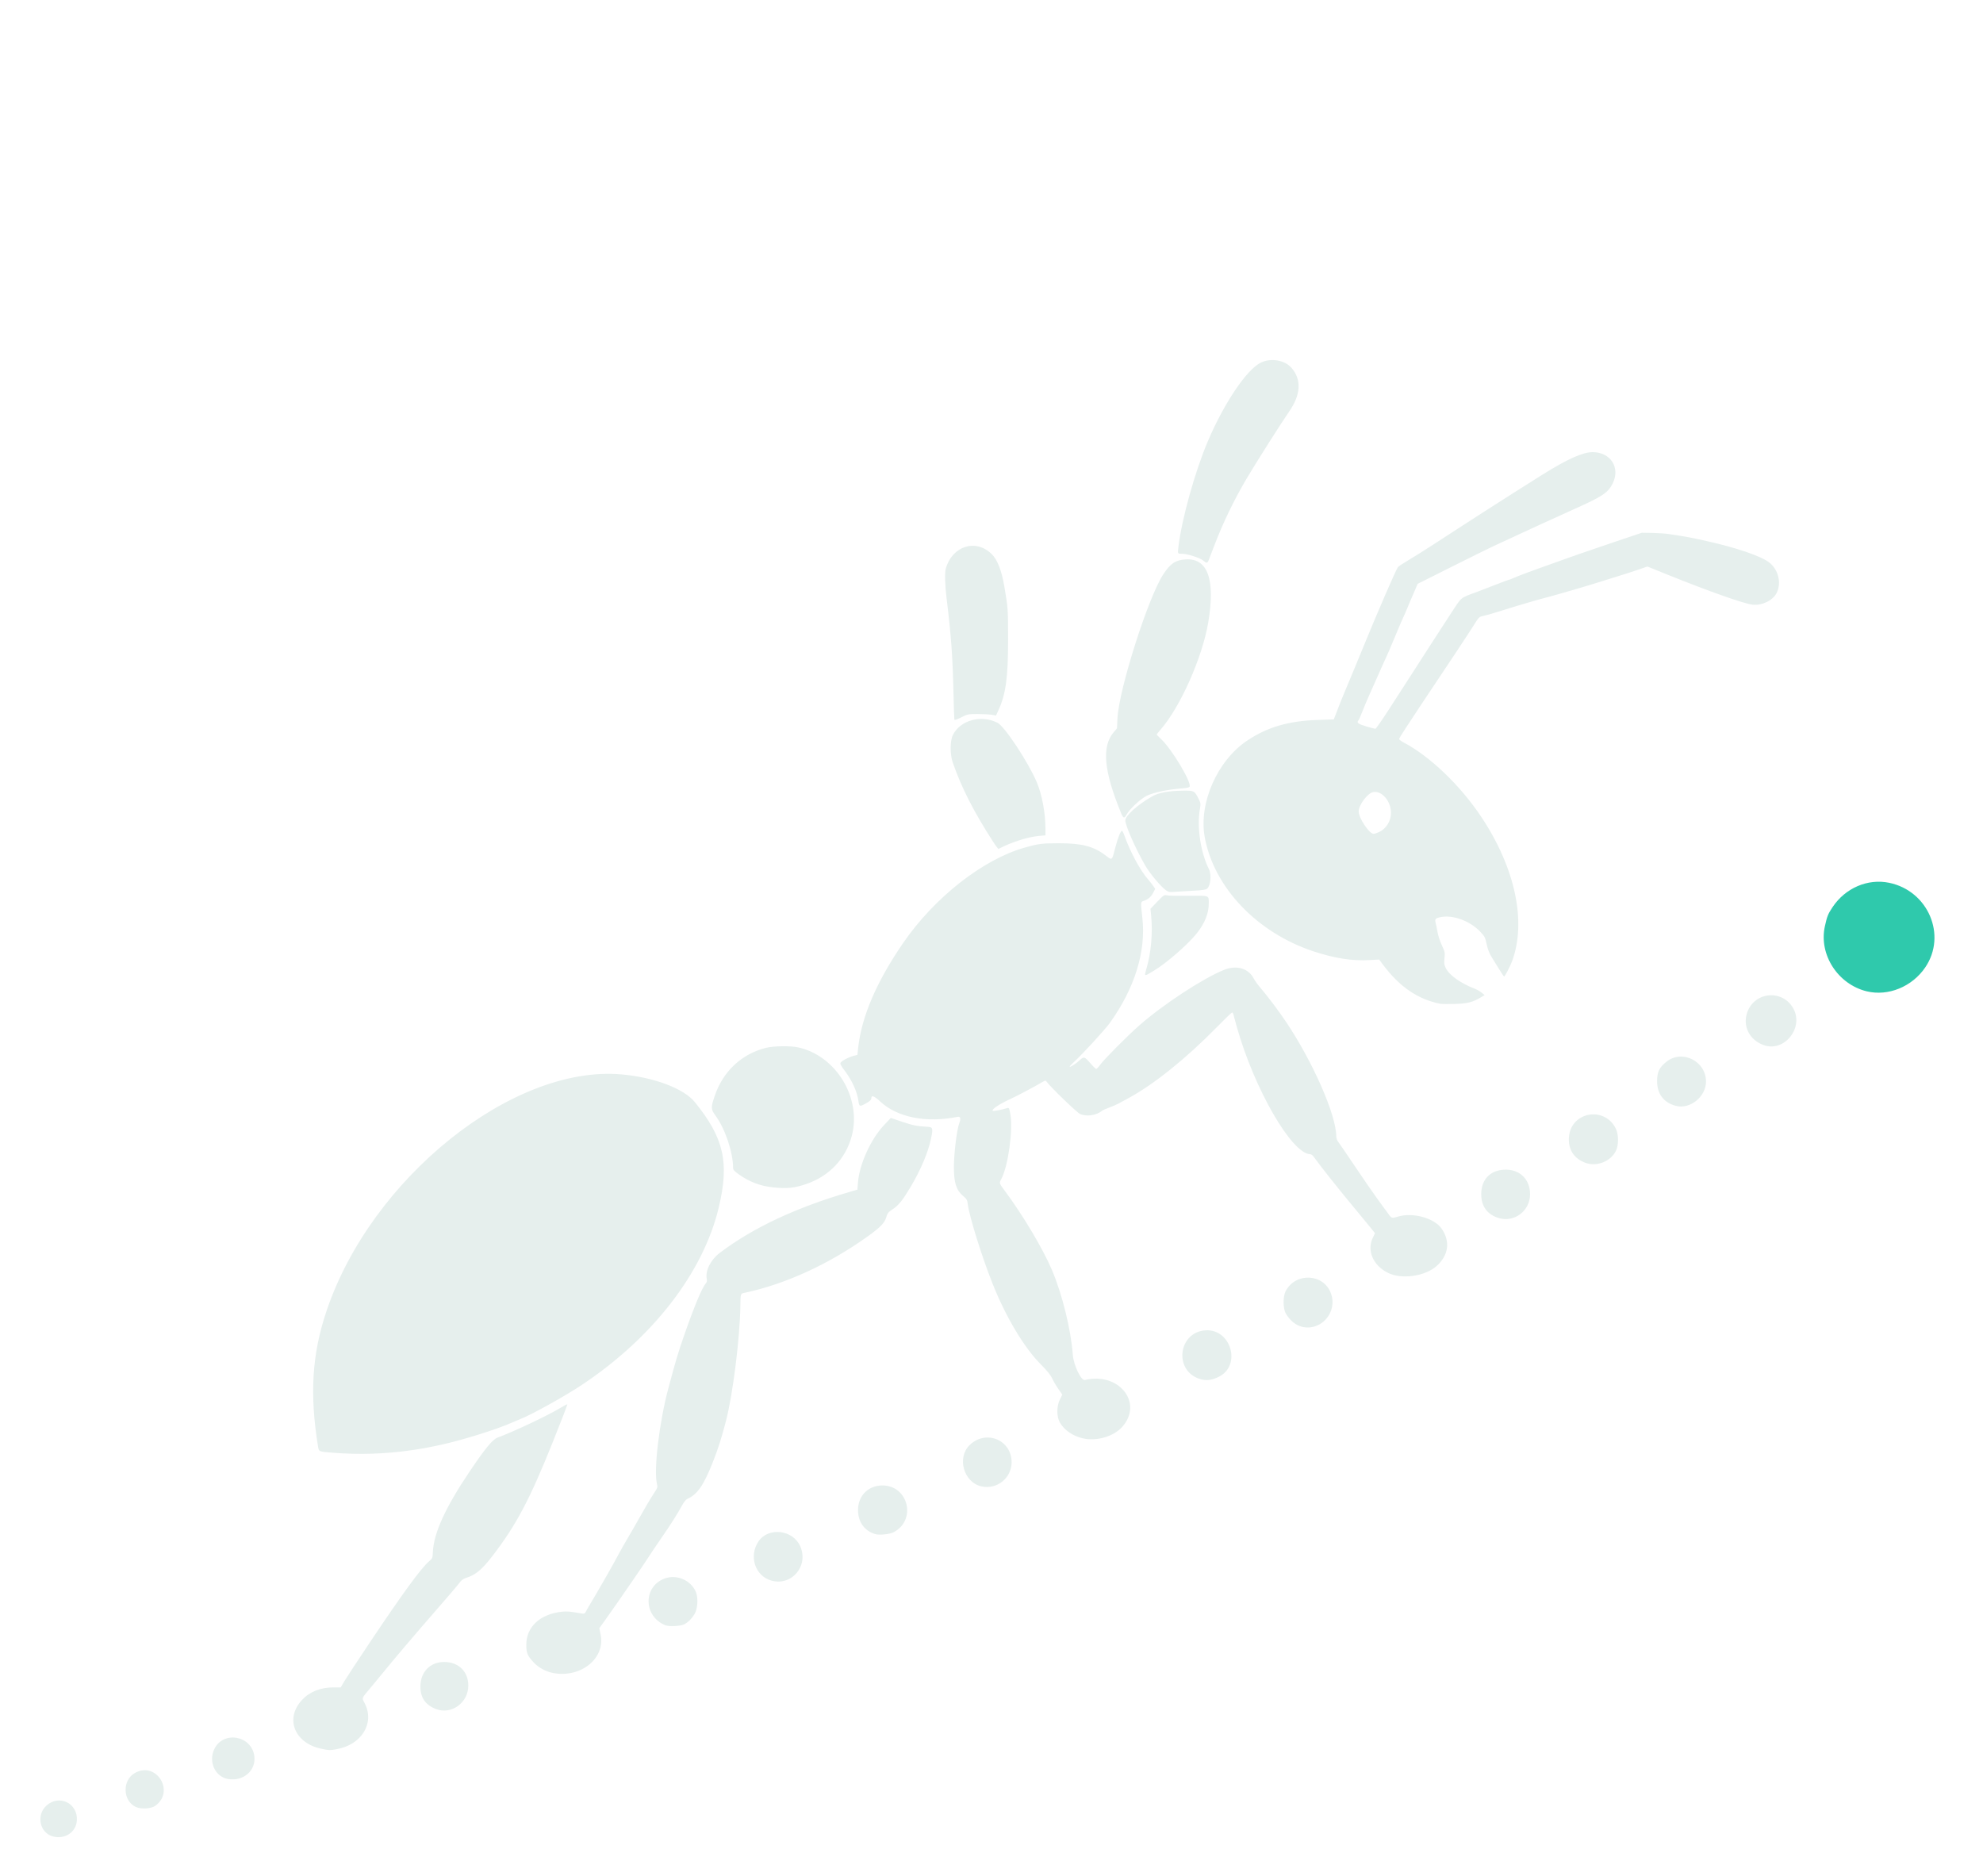
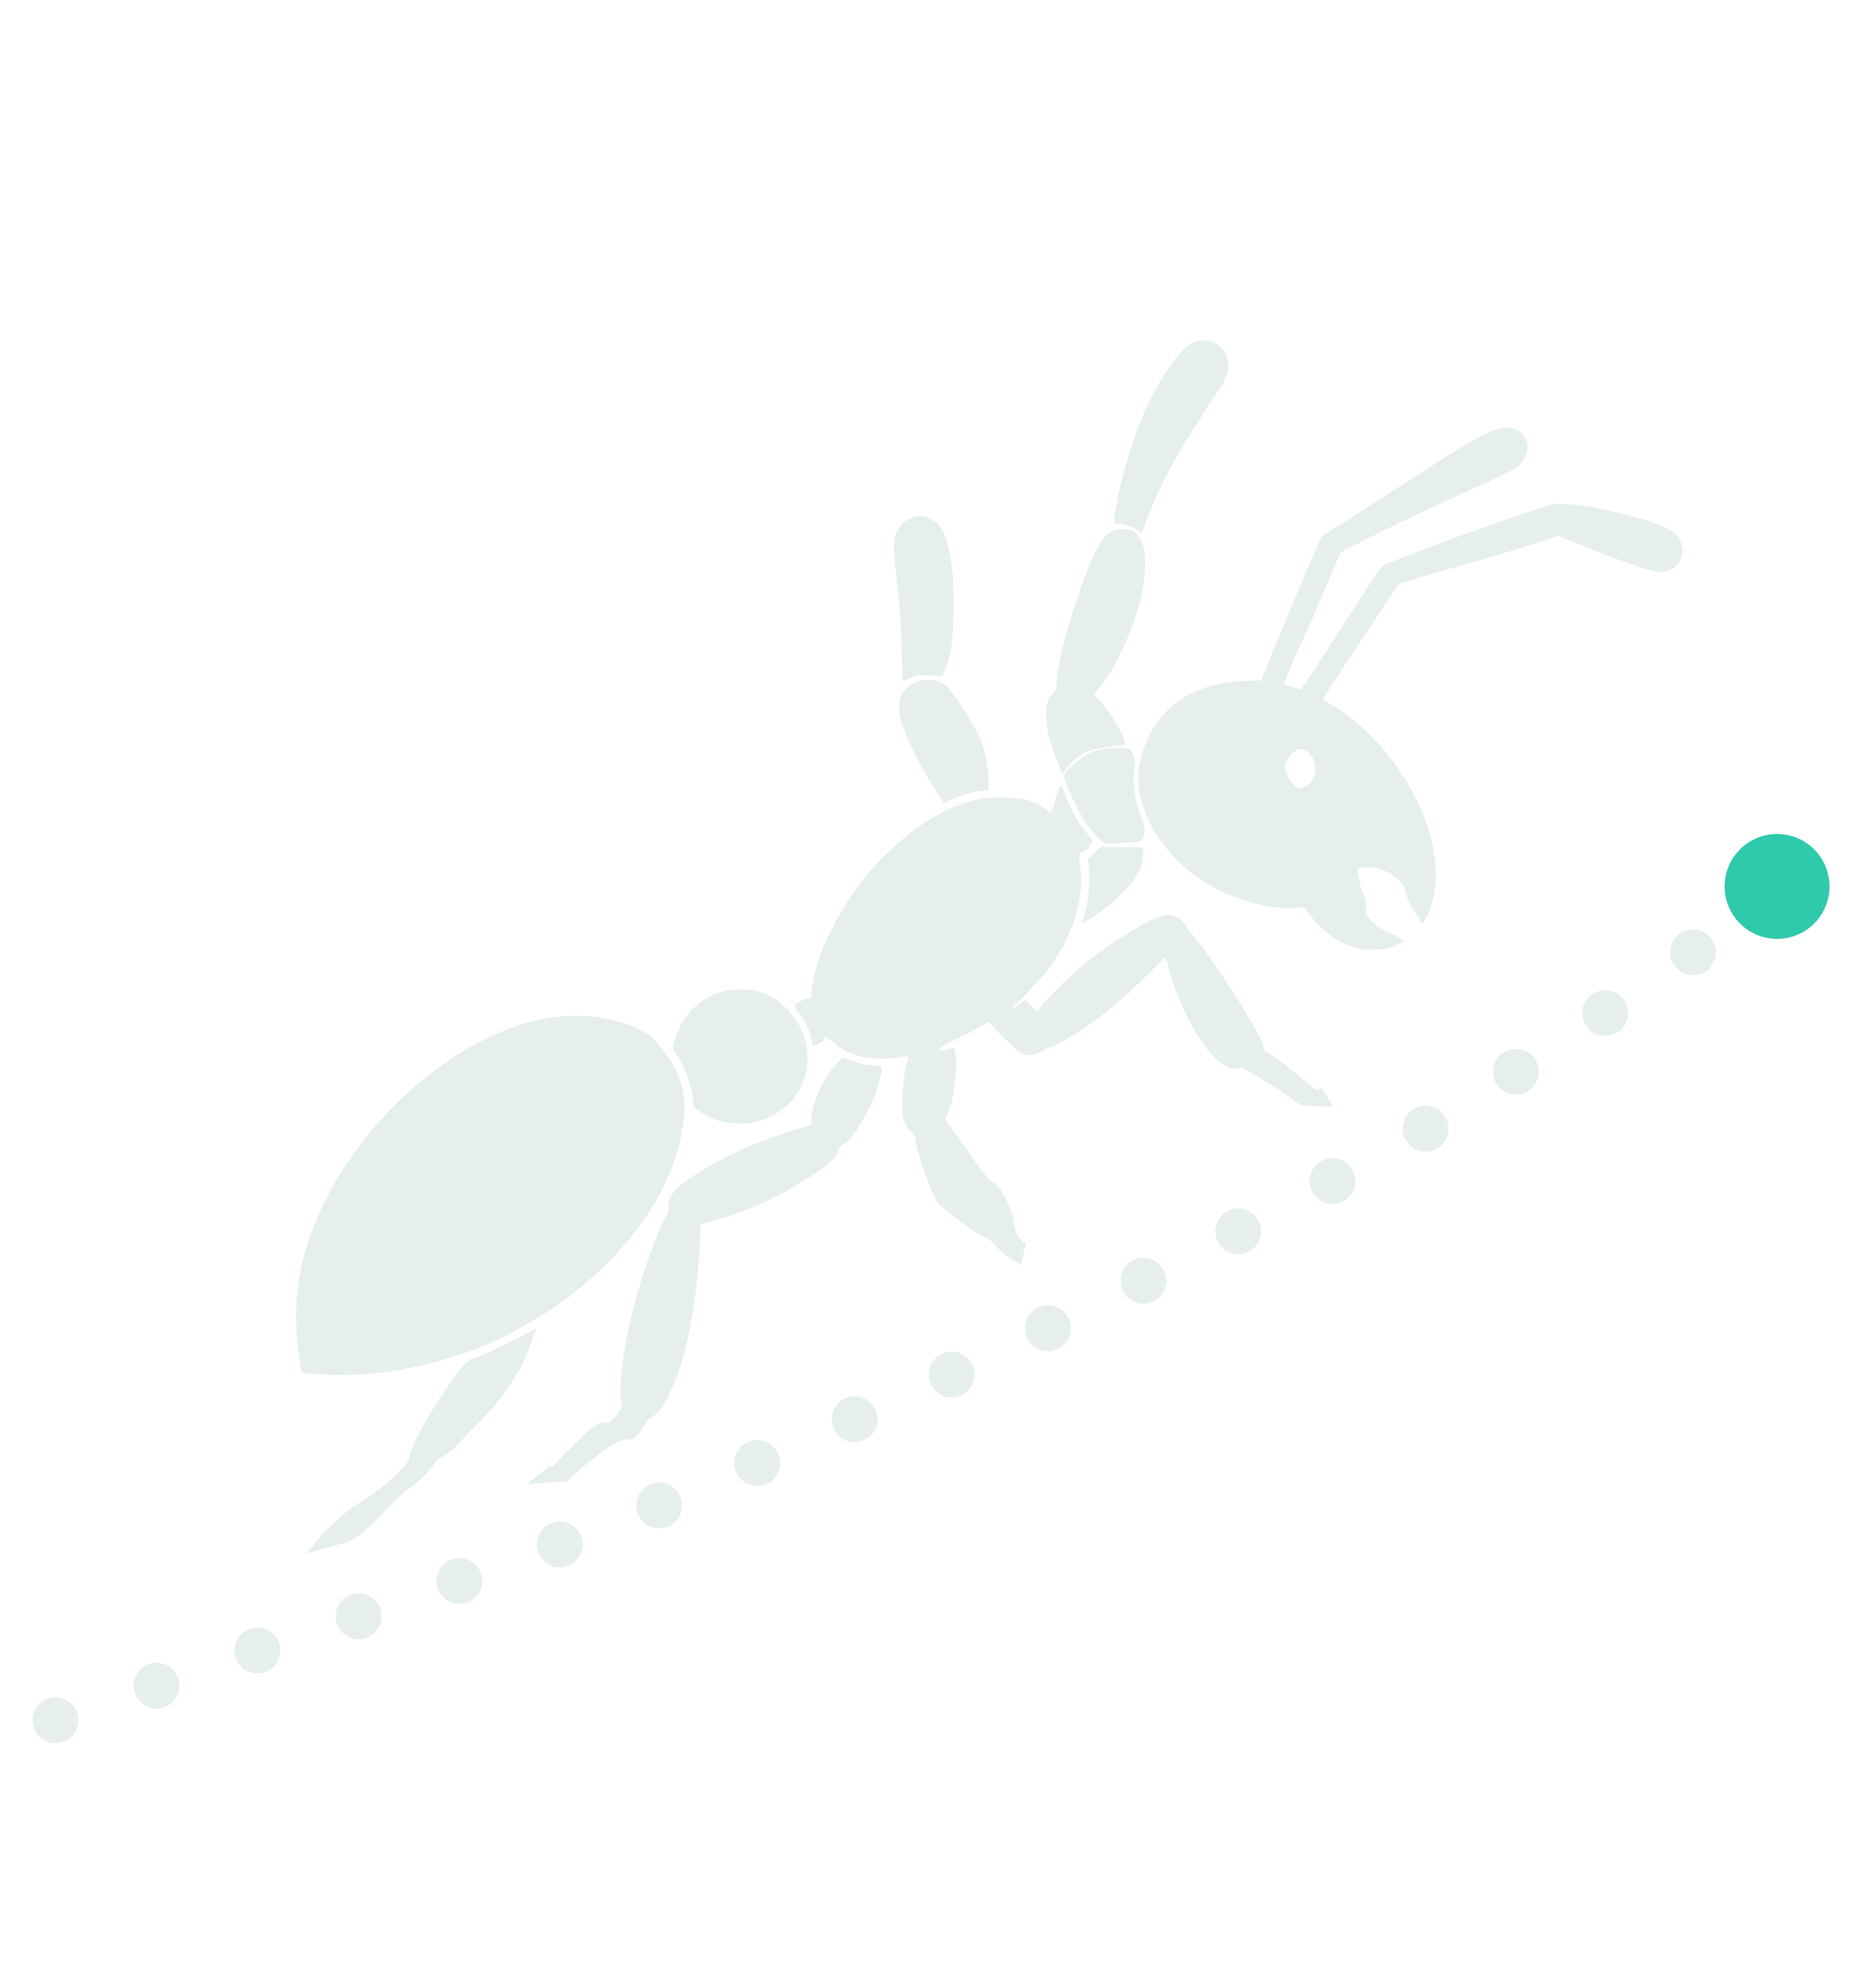
- <svg xmlns="http://www.w3.org/2000/svg" viewBox="89.59 90.0 1104.72 1044.77">
-   <path d="M1129.52,642.23C1113.41,638.30 1102.75,621.73 1106.22,606.00C1107.45,600.42 1107.97,599.13 1110.54,595.28C1117.64,584.67 1130.09,579.32 1142.00,581.77C1163.75,586.25 1174.31,610.98 1162.14,628.90C1154.81,639.70 1141.49,645.14 1129.52,642.23Z" fill="#2FC9AC" fill-rule="evenodd" />
-   <path d="M119.14,1113.04C111.71,1111.15 109.59,1101.15 115.49,1095.82C122.51,1089.47 132.95,1094.50 132.42,1103.97C132.04,1110.59 125.93,1114.77 119.14,1113.04ZM165.23,1096.59C157.86,1093.13 157.61,1081.61 164.83,1077.62C176.79,1071.02 187.23,1088.07 176.06,1095.97C173.71,1097.63 168.13,1097.95 165.23,1096.59ZM216.67,1081.04C209.46,1079.84 205.59,1071.45 208.97,1064.37C213.94,1053.99 229.76,1056.75 231.27,1068.26C232.32,1076.27 225.25,1082.46 216.67,1081.04ZM268.86,1064.23C253.72,1061.22 248.13,1047.48 257.79,1037.04C262.10,1032.39 268.09,1030.00 275.47,1030.00L279.39,1030.00L281.46,1026.51C282.60,1024.59 289.24,1014.49 296.22,1004.07C314.09,977.37 324.18,963.57 328.58,959.80C330.53,958.13 330.58,958.00 330.75,954.42C331.24,944.02 337.79,929.67 351.04,910.00C359.91,896.82 363.97,891.89 366.80,890.84C375.82,887.52 395.04,878.42 402.09,874.13C403.93,873.01 405.54,872.20 405.66,872.32C405.78,872.45 402.12,881.93 397.52,893.40C384.69,925.40 377.19,939.55 363.92,956.82C358.11,964.38 354.40,967.45 349.19,969.01C347.66,969.46 346.65,970.25 345.33,972.02C344.35,973.34 338.64,980.03 332.65,986.88C321.53,999.60 308.82,1014.56 303.02,1021.74C301.24,1023.95 297.92,1027.96 295.64,1030.67C290.90,1036.30 291.12,1035.68 292.76,1038.83C298.50,1049.91 291.00,1062.08 276.96,1064.44C273.10,1065.10 273.22,1065.10 268.86,1064.23ZM332.35,1042.01C326.55,1039.75 323.80,1035.73 323.80,1029.50C323.80,1021.42 329.20,1015.84 337.00,1015.84C345.06,1015.84 350.48,1021.14 350.48,1029.00C350.48,1038.61 341.01,1045.40 332.35,1042.01ZM397.92,1022.02C393.89,1021.28 389.72,1019.08 387.08,1016.28C383.43,1012.42 382.79,1010.94 382.79,1006.25C382.77,996.25 390.52,989.10 402.75,987.83C405.43,987.55 407.07,987.70 413.52,988.80C415.04,989.06 415.38,988.93 415.89,987.93C416.54,986.65 416.56,986.63 421.82,977.75C425.57,971.42 431.30,961.28 434.65,955.00C435.76,952.94 437.94,949.11 439.49,946.50C441.05,943.89 443.64,939.39 445.25,936.50C448.66,930.38 451.96,924.80 454.34,921.18C455.92,918.77 456.00,918.46 455.53,916.43C453.72,908.58 456.93,881.98 461.96,863.25C466.09,847.84 467.39,843.44 470.44,834.70C476.34,817.72 480.69,807.28 482.82,804.92C483.38,804.30 483.53,803.55 483.31,802.38C482.45,797.82 485.49,791.78 490.59,787.92C509.09,773.91 533.14,762.64 563.25,753.88L567.25,752.72L567.56,748.73C568.34,738.59 574.68,724.62 582.05,716.81L585.86,712.78L592.05,714.87C598.17,716.92 600.61,717.42 606.00,717.68C609.32,717.85 609.49,718.33 608.26,724.28C606.71,731.80 602.57,741.61 597.02,750.97C592.44,758.67 590.26,761.40 586.84,763.67C584.41,765.28 583.98,765.83 583.31,768.13C582.40,771.24 580.03,773.70 573.25,778.57C551.34,794.29 527.10,805.40 504.17,810.23C502.15,810.65 502.13,810.69 502.04,817.51C501.79,835.38 497.87,866.77 494.04,881.50C491.45,891.51 489.59,897.30 486.51,905.00C481.45,917.66 478.04,922.52 472.49,924.99C471.77,925.32 470.57,926.77 469.69,928.40C467.18,933.05 463.21,939.31 458.06,946.75C455.39,950.60 452.13,955.44 450.82,957.50C449.52,959.56 445.64,965.30 442.21,970.25C438.78,975.20 434.82,980.94 433.41,983.00C431.99,985.06 429.17,989.06 427.15,991.89L423.46,997.02L424.20,1000.59C426.92,1013.72 413.30,1024.83 397.92,1022.02ZM460.23,995.37C447.92,990.38 447.77,973.70 460.00,969.30C466.66,966.90 474.53,970.33 477.24,976.80C478.67,980.23 478.28,986.37 476.43,989.28C474.71,991.99 473.04,993.63 470.75,994.86C468.84,995.89 462.29,996.20 460.23,995.37ZM519.18,970.46C510.20,967.85 506.64,956.85 512.13,948.69C517.65,940.50 531.43,942.15 535.44,951.47C540.18,962.49 530.54,973.75 519.18,970.46ZM577.00,944.56C571.50,942.76 568.21,938.61 567.66,932.80C566.85,924.13 572.69,917.52 581.16,917.50C595.71,917.48 600.33,936.93 587.36,943.58C585.08,944.75 579.25,945.30 577.00,944.56ZM636.50,918.05C626.45,915.92 622.46,902.01 629.87,894.91C638.97,886.20 653.28,892.22 653.16,904.70C653.07,913.41 645.02,919.86 636.50,918.05ZM275.25,899.29C267.16,898.67 267.24,898.70 266.78,895.89C262.02,866.62 263.40,844.39 271.47,820.36C296.29,746.47 375.01,683.25 435.65,688.50C453.83,690.07 470.53,696.36 476.67,703.94C492.94,724.02 496.00,737.57 489.98,762.75C481.34,798.87 453.41,835.06 413.83,861.43C404.28,867.79 385.65,878.14 379.50,880.50C378.54,880.87 376.51,881.73 375.00,882.41C366.35,886.29 346.72,892.41 334.75,894.96C327.03,896.60 324.47,897.06 318.25,897.95C303.93,899.98 289.81,900.42 275.25,899.29ZM692.99,891.29C687.47,890.08 682.59,886.78 680.12,882.58C678.16,879.25 678.14,873.48 680.07,869.57L681.40,866.90L679.19,863.75C677.98,862.01 676.43,859.37 675.74,857.87C674.86,855.95 672.97,853.61 669.32,849.95C660.09,840.67 649.94,823.67 642.56,805.13C636.55,790.04 629.60,767.72 628.72,760.69C628.44,758.45 628.13,757.90 626.20,756.29C622.31,753.04 621.00,748.96 621.00,740.08C621.00,732.63 622.63,719.31 623.96,715.84C625.00,713.14 624.69,711.84 623.09,712.16C605.59,715.66 589.59,712.52 580.09,703.73C576.57,700.47 575.00,699.88 575.00,701.80C575.00,702.75 574.06,703.59 571.39,705.01C568.61,706.50 568.18,706.33 567.86,703.62C567.24,698.46 564.35,691.98 560.21,686.52C558.08,683.70 557.51,682.60 557.87,682.02C558.55,680.92 562.37,678.88 565.00,678.22L567.25,677.65L567.64,673.95C569.49,656.49 577.87,636.91 592.77,615.25C610.14,590.00 637.09,568.83 660.24,562.23C667.99,560.02 670.01,559.76 679.50,559.75C692.11,559.75 698.68,561.42 705.13,566.26C709.35,569.44 708.95,569.72 710.93,562.12C712.32,556.74 713.86,552.88 714.65,552.80C714.87,552.77 715.57,554.21 716.20,556.00C719.34,564.80 724.92,575.07 729.21,579.94C730.10,580.93 731.35,582.51 731.99,583.45L733.17,585.15L732.00,587.35C730.76,589.70 729.17,591.05 726.75,591.85C724.98,592.43 724.99,592.40 726.00,601.41C728.09,619.95 721.75,640.46 707.98,659.70C705.12,663.70 692.47,677.46 687.45,682.03C686.38,683.01 685.50,683.99 685.50,684.20C685.50,684.80 689.06,682.53 691.02,680.67C693.38,678.44 693.80,678.55 697.00,682.26C698.51,684.02 699.99,685.46 700.29,685.48C700.59,685.49 701.59,684.43 702.52,683.12C704.64,680.15 717.61,667.09 724.22,661.28C737.57,649.55 759.65,635.07 771.46,630.30C778.49,627.46 785.16,629.42 788.09,635.19C788.67,636.32 790.31,638.60 791.74,640.25C795.51,644.61 801.81,652.96 805.89,659.03C820.87,681.28 833.94,710.97 834.01,722.92C834.02,724.00 834.44,725.26 835.04,726.00C835.60,726.69 839.88,732.95 844.55,739.91C849.23,746.87 854.67,754.77 856.65,757.46C858.63,760.15 861.24,763.73 862.45,765.42C864.88,768.83 864.83,768.81 868.30,767.76C876.64,765.22 888.59,768.50 892.71,774.44C897.64,781.56 896.63,789.20 889.96,795.23C883.58,800.99 870.51,802.86 862.88,799.10C854.49,794.97 850.89,786.56 854.43,779.37L855.60,776.98L852.69,773.37C851.09,771.38 847.97,767.59 845.76,764.95C836.69,754.10 824.95,739.36 821.35,734.27C820.86,733.57 820.07,733.00 819.60,732.99C809.25,732.86 788.37,696.71 778.59,662.00C777.77,659.11 776.97,656.13 776.79,655.38C776.62,654.62 776.27,654.00 776.00,654.00C775.74,654.00 771.87,657.72 767.41,662.28C750.51,679.53 732.64,693.90 718.50,701.61C716.71,702.59 714.22,703.95 712.96,704.63C711.70,705.32 709.23,706.40 707.46,707.02C705.70,707.65 703.91,708.45 703.49,708.81C700.43,711.38 694.78,712.19 691.25,710.55C689.50,709.74 675.00,695.75 672.81,692.75C672.11,691.80 672.00,691.79 670.66,692.57C664.86,695.95 656.82,700.20 651.86,702.51C646.04,705.21 641.89,708.04 642.63,708.78C642.96,709.12 647.86,708.21 650.77,707.27C651.70,706.97 651.85,707.27 652.47,710.75C654.01,719.41 651.24,739.44 647.52,746.58C646.15,749.20 646.09,748.99 649.56,753.65C659.51,767.01 670.71,785.85 675.64,797.50C681.41,811.16 686.21,830.67 687.25,844.75C687.67,850.44 691.89,859.27 693.95,858.77C712.92,854.14 726.75,871.55 714.73,884.92C709.94,890.24 700.63,892.97 692.99,891.29ZM757.60,858.05C743.39,853.15 746.11,832.17 761.09,831.09C775.24,830.07 781.33,850.37 768.82,856.84C764.70,858.98 761.33,859.34 757.60,858.05ZM814.68,829.05C811.36,828.20 808.09,825.47 805.93,821.75C804.29,818.91 804.25,812.22 805.86,809.18C811.44,798.69 826.90,799.42 831.00,810.37C834.98,821.01 825.51,831.85 814.68,829.05ZM924.50,768.53C918.13,766.59 914.78,762.00 914.78,755.25C914.78,747.28 919.53,742.10 927.31,741.61C935.90,741.05 941.99,746.72 941.99,755.25C941.99,764.53 933.22,771.19 924.50,768.53ZM520.26,751.45C513.10,750.69 507.12,748.42 501.12,744.16C498.61,742.38 498.00,741.68 498.00,740.60C497.98,731.94 493.54,718.74 488.23,711.52C485.56,707.90 485.53,707.04 487.78,700.42C492.41,686.81 502.70,677.16 516.25,673.73C520.49,672.66 529.88,672.52 534.20,673.46C555.47,678.10 569.77,701.79 564.07,722.94C560.67,735.56 551.58,745.16 538.90,749.53C532.21,751.84 528.05,752.27 520.26,751.45ZM972.94,737.81C966.35,735.45 963.01,730.18 963.67,723.16C964.97,709.23 983.58,706.09 989.77,718.75C991.36,722.00 991.39,727.86 989.83,731.05C986.95,736.97 979.23,740.06 972.94,737.81ZM1023.25,706.05C1016.44,704.28 1012.75,699.43 1012.75,692.25C1012.76,687.22 1013.90,684.80 1017.78,681.60C1026.54,674.39 1040.00,681.01 1040.00,692.52C1040.00,700.93 1031.12,708.10 1023.25,706.05ZM1072.50,672.32C1064.23,669.59 1060.14,661.52 1063.06,653.70C1067.41,642.08 1083.22,641.16 1088.86,652.20C1094.31,662.86 1083.63,675.99 1072.50,672.32ZM892.00,649.18C879.50,646.71 869.29,639.75 860.04,627.39L857.90,624.53L852.52,624.84C842.88,625.39 833.11,623.86 821.25,619.94C789.80,609.54 765.77,584.25 760.72,556.25C757.33,537.43 767.70,513.81 784.25,502.66C795.42,495.13 807.26,491.63 823.44,491.07L832.63,490.75L834.09,487.00C834.89,484.94 835.85,482.46 836.21,481.50C836.58,480.54 837.83,477.50 838.99,474.75C841.39,469.07 846.03,457.88 849.35,449.75C857.07,430.85 867.37,407.13 868.39,405.91C868.77,405.45 871.49,403.66 874.42,401.93C877.35,400.21 883.35,396.45 887.75,393.57C892.15,390.70 898.79,386.39 902.50,384.00C906.21,381.61 912.74,377.40 917.00,374.65C924.21,370.00 941.86,358.79 948.75,354.49C962.78,345.72 971.34,341.88 976.82,341.88C986.89,341.88 992.40,350.54 987.97,359.41C985.45,364.45 982.06,366.70 966.75,373.51C962.90,375.22 954.12,379.21 947.25,382.38C935.37,387.85 932.21,389.31 921.76,394.16C919.28,395.31 908.73,400.52 898.30,405.75L879.35,415.25L877.65,419.25C876.71,421.45 875.64,423.93 875.26,424.75C874.89,425.57 874.13,427.38 873.59,428.75C873.04,430.12 871.92,432.71 871.09,434.50C870.26,436.29 869.10,438.97 868.51,440.46C867.93,441.95 867.02,444.11 866.50,445.25C865.98,446.39 865.11,448.44 864.58,449.79C864.04,451.14 862.93,453.71 862.10,455.50C861.28,457.29 860.13,459.82 859.55,461.12C858.97,462.43 858.02,464.57 857.44,465.88C856.86,467.18 855.96,469.21 855.44,470.38C854.92,471.54 854.02,473.57 853.44,474.88C852.86,476.18 851.89,478.38 851.28,479.75C850.67,481.12 849.42,484.16 848.51,486.50C847.59,488.84 846.66,490.96 846.42,491.22C845.22,492.57 846.10,493.28 850.63,494.63C853.17,495.38 855.50,496.00 855.82,496.00C856.13,496.00 859.50,491.16 863.32,485.24C867.13,479.33 873.12,470.05 876.63,464.62C880.13,459.19 884.73,452.05 886.84,448.75C888.96,445.45 893.58,438.33 897.12,432.92C904.35,421.88 902.53,423.43 912.75,419.60C914.95,418.77 919.67,416.95 923.25,415.55C926.83,414.14 929.92,413.00 930.13,413.00C930.34,413.00 931.46,412.58 932.63,412.06C935.33,410.86 941.47,408.52 947.25,406.50C949.73,405.64 952.88,404.51 954.25,404.00C955.62,403.49 958.72,402.38 961.12,401.54C963.53,400.69 967.36,399.34 969.62,398.53C971.89,397.72 980.61,394.74 989.00,391.91L1004.25,386.78L1010.00,386.87C1013.16,386.93 1017.33,387.21 1019.25,387.50C1029.74,389.09 1031.72,389.46 1040.62,391.47C1057.42,395.25 1070.62,399.78 1075.22,403.34C1080.30,407.28 1082.14,414.74 1079.38,420.25C1077.27,424.46 1071.42,427.37 1066.05,426.86C1061.43,426.43 1041.39,419.35 1017.80,409.82L1007.35,405.59L1002.55,407.25C999.91,408.16 994.71,409.84 991.00,410.98C987.29,412.12 983.69,413.25 983.00,413.49C982.31,413.74 979.39,414.64 976.50,415.50C973.61,416.36 969.79,417.50 968.00,418.04C966.21,418.57 963.85,419.26 962.75,419.56C961.65,419.87 960.19,420.29 959.50,420.50C958.81,420.71 957.35,421.13 956.25,421.43C953.84,422.09 947.42,423.84 945.00,424.49C941.69,425.39 928.65,429.32 923.50,430.98C920.51,431.94 917.46,432.80 915.50,433.22C913.63,433.62 913.36,433.91 910.65,438.25C907.87,442.69 899.25,455.72 881.10,482.86C874.45,492.82 869.00,501.26 869.00,501.61C869.00,501.96 870.07,502.81 871.37,503.50C886.18,511.30 903.03,527.41 914.75,544.98C933.70,573.39 940.13,603.46 931.95,625.50C930.86,628.43 927.94,634.01 927.51,633.99C927.37,633.98 926.12,632.15 924.75,629.92C923.38,627.69 921.45,624.58 920.48,623.01C919.30,621.12 918.40,618.76 917.81,616.01C917.00,612.21 916.70,611.63 914.35,609.14C908.46,602.91 898.70,599.38 891.81,600.97C889.14,601.59 888.83,602.02 889.42,604.31C889.69,605.38 890.17,607.71 890.49,609.50C890.80,611.29 891.86,614.49 892.85,616.61C894.53,620.22 894.62,620.67 894.30,623.79C894.01,626.61 894.12,627.44 895.04,629.33C896.90,633.18 903.47,637.86 911.00,640.70C912.24,641.17 914.01,642.18 914.94,642.94L916.64,644.33L914.94,645.37C910.14,648.31 907.09,649.11 900.00,649.27C896.29,649.36 892.69,649.31 892.00,649.18ZM728.30,629.52C730.88,620.64 731.83,609.70 730.88,600.00L730.52,596.25L734.29,592.32C737.87,588.60 738.16,588.41 739.66,588.77C740.53,588.98 745.95,589.09 751.69,589.02C763.60,588.88 762.98,588.64 762.99,593.28C763.01,598.79 760.72,604.46 756.23,610.05C751.27,616.22 739.42,626.53 732.50,630.70C726.76,634.16 726.94,634.21 728.30,629.52ZM739.11,585.92C736.20,583.85 730.07,576.49 727.47,571.95C722.04,562.45 716.50,549.86 716.50,547.00C716.50,544.37 723.51,538.14 731.63,533.55C735.14,531.56 740.83,530.53 748.72,530.46C754.93,530.40 755.06,530.47 757.49,535.33C758.51,537.38 758.55,537.80 758.02,540.86C756.30,550.71 758.48,565.04 763.06,574.11C764.61,577.16 764.04,583.45 762.06,585.05C761.33,585.64 759.42,585.93 754.67,586.17C751.14,586.34 746.56,586.62 744.50,586.78C741.11,587.05 740.59,586.97 739.11,585.92ZM642.84,558.91C631.99,542.08 625.21,528.76 620.36,514.75C618.76,510.15 618.82,502.58 620.48,499.34C624.68,491.12 636.32,488.00 645.36,492.68C649.35,494.74 662.55,514.77 667.21,525.83C670.08,532.66 671.99,542.87 672.00,551.55L672.00,555.35L668.62,555.65C662.16,556.22 653.22,559.07 645.89,562.89C645.69,562.99 644.32,561.20 642.84,558.91ZM857.75,553.57C861.78,551.74 864.50,547.42 864.50,542.83C864.50,536.30 859.41,530.34 854.60,531.24C851.46,531.83 846.51,538.43 846.50,542.05C846.50,545.67 852.39,554.52 854.80,554.49C855.32,554.48 856.65,554.07 857.75,553.57ZM714.11,542.88C704.54,519.59 703.27,505.93 709.92,498.03L711.86,495.73L712.12,490.24C712.87,474.14 729.30,422.51 737.70,409.86C741.70,403.84 744.43,402.01 750.04,401.63C762.41,400.78 766.73,412.76 762.70,436.75C759.40,456.33 747.01,484.13 735.98,496.65C734.89,497.89 734.00,499.03 734.00,499.18C734.00,499.33 735.13,500.52 736.51,501.81C742.38,507.30 753.35,525.57 752.34,528.18C752.15,528.70 750.81,529.00 747.66,529.23C740.24,529.79 732.33,531.45 728.59,533.24C724.99,534.97 718.91,540.62 717.15,543.88C715.94,546.11 715.36,545.92 714.11,542.88ZM621.27,490.85C621.17,490.52 620.95,484.06 620.78,476.50C620.32,455.77 619.49,444.23 616.95,423.50C616.04,416.08 615.84,409.02 616.47,406.81C620.08,394.04 633.30,389.90 642.17,398.77C645.24,401.84 647.58,407.83 649.05,416.41C651.14,428.58 651.18,429.14 651.19,446.25C651.19,467.61 649.93,476.76 645.70,485.92L644.47,488.59L641.86,488.17C640.42,487.94 636.89,487.76 634.00,487.76C628.96,487.78 628.61,487.85 625.10,489.62C622.66,490.85 621.39,491.26 621.27,490.85ZM759.89,402.27C758.23,400.81 751.10,398.50 748.25,398.50C745.56,398.50 745.61,398.59 746.08,394.63C747.92,379.15 755.31,352.65 762.47,335.81C771.45,314.72 783.87,296.19 791.75,292.13C797.32,289.26 805.20,290.50 809.01,294.84C814.77,301.40 814.35,309.78 807.78,319.24C803.46,325.46 788.99,348.28 783.99,356.76C776.99,368.62 770.86,381.34 765.96,394.20C764.58,397.80 763.21,401.37 762.92,402.12C762.26,403.80 761.66,403.83 759.89,402.27Z" fill="#E6EFED" fill-rule="evenodd" />
+ <svg xmlns="http://www.w3.org/2000/svg" viewBox="89.59 90.0 1104.72 1155.0">
+   <path d="M 1167.319,612.095 C 1167.319,629.161 1153.485,642.995 1136.419,642.995 C 1119.354,642.995 1105.519,629.161 1105.519,612.095 C 1105.519,595.029 1119.354,581.195 1136.419,581.195 C 1153.485,581.195 1167.319,595.029 1167.319,612.095" fill="#2FC9AC" fill-rule="evenodd" />
+   <path d="M 135.762,1103.21 C 135.762,1110.666 129.718,1116.71 122.262,1116.71 C 114.807,1116.71 108.762,1110.666 108.762,1103.21 C 108.762,1095.754 114.807,1089.71 122.262,1089.71 C 129.718,1089.71 135.762,1095.754 135.762,1103.21 M 195.267,1082.765 C 195.267,1090.221 189.222,1096.265 181.767,1096.265 C 174.311,1096.265 168.267,1090.221 168.267,1082.765 C 168.267,1075.309 174.311,1069.265 181.767,1069.265 C 189.222,1069.265 195.267,1075.309 195.267,1082.765 M 254.716,1062.163 C 254.716,1069.619 248.672,1075.663 241.216,1075.663 C 233.76,1075.663 227.716,1069.619 227.716,1062.163 C 227.716,1054.707 233.76,1048.663 241.216,1048.663 C 248.672,1048.663 254.716,1054.707 254.716,1062.163 M 314.315,1041.995 C 314.315,1049.451 308.271,1055.495 300.815,1055.495 C 293.359,1055.495 287.315,1049.451 287.315,1041.995 C 287.315,1034.539 293.359,1028.495 300.815,1028.495 C 308.271,1028.495 314.315,1034.539 314.315,1041.995 M 373.684,1021.163 C 373.684,1028.619 367.64,1034.663 360.184,1034.663 C 352.728,1034.663 346.684,1028.619 346.684,1021.163 C 346.684,1013.707 352.728,1007.663 360.184,1007.663 C 367.64,1007.663 373.684,1013.707 373.684,1021.163 M 432.806,999.639 C 432.806,1007.095 426.762,1013.139 419.306,1013.139 C 411.85,1013.139 405.806,1007.095 405.806,999.639 C 405.806,992.184 411.85,986.139 419.306,986.139 C 426.762,986.139 432.806,992.184 432.806,999.639 M 491.398,976.719 C 491.398,984.175 485.353,990.219 477.898,990.219 C 470.442,990.219 464.398,984.175 464.398,976.719 C 464.398,969.263 470.442,963.219 477.898,963.219 C 485.353,963.219 491.398,969.263 491.398,976.719 M 549.132,951.712 C 549.132,959.167 543.088,965.212 535.632,965.212 C 528.176,965.212 522.132,959.167 522.132,951.712 C 522.132,944.256 528.176,938.212 535.632,938.212 C 543.088,938.212 549.132,944.256 549.132,951.712 M 606.513,925.902 C 606.513,933.358 600.469,939.402 593.013,939.402 C 585.557,939.402 579.513,933.358 579.513,925.902 C 579.513,918.446 585.557,912.402 593.013,912.402 C 600.469,912.402 606.513,918.446 606.513,925.902 M 663.669,899.601 C 663.669,907.056 657.625,913.101 650.169,913.101 C 642.714,913.101 636.669,907.056 636.669,899.601 C 636.669,892.145 642.714,886.101 650.169,886.101 C 657.625,886.101 663.669,892.145 663.669,899.601 M 720.366,872.321 C 720.366,879.777 714.322,885.821 706.866,885.821 C 699.41,885.821 693.366,879.777 693.366,872.321 C 693.366,864.865 699.41,858.821 706.866,858.821 C 714.322,858.821 720.366,864.865 720.366,872.321 M 776.695,844.291 C 776.695,851.746 770.651,857.791 763.195,857.791 C 755.739,857.791 749.695,851.746 749.695,844.291 C 749.695,836.835 755.739,830.791 763.195,830.791 C 770.651,830.791 776.695,836.835 776.695,844.291 M 832.502,815.235 C 832.502,822.691 826.458,828.735 819.002,828.735 C 811.546,828.735 805.502,822.691 805.502,815.235 C 805.502,807.78 811.546,801.735 819.002,801.735 C 826.458,801.735 832.502,807.78 832.502,815.235 M 888.023,785.635 C 888.023,793.091 881.979,799.135 874.523,799.135 C 867.067,799.135 861.023,793.091 861.023,785.635 C 861.023,778.179 867.067,772.135 874.523,772.135 C 881.979,772.135 888.023,778.179 888.023,785.635 M 942.85,754.776 C 942.85,762.232 936.806,768.276 929.35,768.276 C 921.894,768.276 915.85,762.232 915.85,754.776 C 915.85,747.32 921.894,741.276 929.35,741.276 C 936.806,741.276 942.85,747.32 942.85,754.776 M 996.091,721.255 C 996.091,728.71 990.047,734.755 982.591,734.755 C 975.135,734.755 969.091,728.71 969.091,721.255 C 969.091,713.799 975.135,707.755 982.591,707.755 C 990.047,707.755 996.091,713.799 996.091,721.255 M 1048.653,686.672 C 1048.653,694.128 1042.608,700.172 1035.153,700.172 C 1027.697,700.172 1021.653,694.128 1021.653,686.672 C 1021.653,679.217 1027.697,673.172 1035.153,673.172 C 1042.608,673.172 1048.653,679.217 1048.653,686.672 M 1100.394,650.89 C 1100.394,658.346 1094.35,664.39 1086.894,664.39 C 1079.438,664.39 1073.394,658.346 1073.394,650.89 C 1073.394,643.435 1079.438,637.39 1086.894,637.39 C 1094.35,637.39 1100.394,643.435 1100.394,650.89 M 279.39,993.7 L 281.46,991.476 C 282.6,990.266 289.24,984.191 296.22,978.369 C 314.09,967.849 324.18,957.988 328.58,952.439 C 330.53,950.165 330.58,950.063 330.75,948.28 C 331.24,944.02 337.79,929.67 351.04,910.0 C 359.91,896.82 363.97,891.89 366.8,890.84 C 375.82,887.52 395.04,878.42 402.09,874.13 C 403.93,873.01 405.54,872.2 405.66,872.32 C 405.78,872.45 402.12,881.93 397.52,893.4 C 384.69,915.6 377.19,922.647 363.92,935.53 C 358.11,942.244 354.4,945.599 349.19,948.546 C 347.66,949.445 346.65,950.413 345.33,952.252 C 344.35,953.645 338.64,961.327 332.65,965.119 C 321.53,972.664 308.82,988.97 303.02,992.783 C 301.24,994.017 297.92,996.296 295.64,997.871 L 270.0,1005.0 L 279.39,993.7 M 413.52,953.263 C 415.04,953.767 415.38,953.738 415.89,953.082 C 416.54,952.245 416.56,952.234 421.82,946.733 C 425.57,942.98 431.3,937.28 434.65,934.002 C 435.76,932.995 437.94,931.261 439.49,930.198 C 441.05,929.243 443.64,927.906 445.25,927.374 C 448.66,929.775 451.96,924.8 454.34,921.18 C 455.92,918.77 456.0,918.46 455.53,916.43 C 453.72,908.58 456.93,881.98 461.96,863.25 C 466.09,847.84 467.39,843.44 470.44,834.7 C 476.34,817.72 480.69,807.28 482.82,804.92 C 483.38,804.3 483.53,803.55 483.31,802.38 C 482.45,797.82 485.49,791.78 490.59,787.92 C 509.09,773.91 533.14,762.64 563.25,753.88 L 567.25,752.72 L 567.56,748.73 C 568.34,738.59 574.68,724.62 582.05,716.81 L 585.86,712.78 L 592.05,714.87 C 598.17,716.92 600.61,717.42 606.0,717.68 C 609.32,717.85 609.49,718.33 608.26,724.28 C 606.71,731.8 602.57,741.61 597.02,750.97 C 592.44,758.67 590.26,761.4 586.84,763.67 C 584.41,765.28 583.98,765.83 583.31,768.13 C 582.4,771.24 580.03,773.7 573.25,778.57 C 551.34,794.29 527.1,805.4 504.17,810.23 C 502.15,810.65 502.13,810.69 502.04,817.51 C 501.79,835.38 497.87,866.77 494.04,881.5 C 491.45,891.51 489.59,897.3 486.51,905.0 C 481.45,917.66 478.04,922.52 472.49,924.99 C 471.77,925.32 470.57,926.77 469.69,928.4 C 467.18,933.05 463.21,939.31 458.06,937.642 C 455.39,938.277 452.13,939.783 450.82,940.593 C 449.52,941.469 445.64,944.078 442.21,946.548 C 438.78,949.197 434.82,952.462 433.41,953.681 C 431.99,954.921 429.17,957.375 427.15,959.157 L 423.46,962.508 L 400.0,964.0 L 413.52,953.263 M 275.25,899.29 C 267.16,898.67 267.24,898.7 266.78,895.89 C 262.02,866.62 263.4,844.39 271.47,820.36 C 296.29,746.47 375.01,683.25 435.65,688.5 C 453.83,690.07 470.53,696.36 476.67,703.94 C 492.94,724.02 496.0,737.57 489.98,762.75 C 481.34,798.87 453.41,835.06 413.83,861.43 C 404.28,867.79 385.65,878.14 379.5,880.5 C 378.54,880.87 376.51,881.73 375.0,882.41 C 366.35,886.29 346.72,892.41 334.75,894.96 C 327.03,896.6 324.47,897.06 318.25,897.95 C 303.93,899.98 289.81,900.42 275.25,899.29 M 681.4,828.932 L 679.19,826.936 C 677.98,825.844 676.43,824.145 675.74,823.151 C 674.86,821.889 672.97,820.526 669.32,818.581 C 660.09,813.97 649.94,805.294 642.56,799.32 C 636.55,790.04 629.6,767.72 628.72,760.69 C 628.44,758.45 628.13,757.9 626.2,756.29 C 622.31,753.04 621.0,748.96 621.0,740.08 C 621.0,732.63 622.63,719.31 623.96,715.84 C 625.0,713.14 624.69,711.84 623.09,712.16 C 605.59,715.66 589.59,712.52 580.09,703.73 C 576.57,700.47 575.0,699.88 575.0,701.8 C 575.0,702.75 574.06,703.59 571.39,705.01 C 568.61,706.5 568.18,706.33 567.86,703.62 C 567.24,698.46 564.35,691.98 560.21,686.52 C 558.08,683.7 557.51,682.6 557.87,682.02 C 558.55,680.92 562.37,678.88 565.0,678.22 L 567.25,677.65 L 567.64,673.95 C 569.49,656.49 577.87,636.91 592.77,615.25 C 610.14,590.0 637.09,568.83 660.24,562.23 C 667.99,560.02 670.01,559.76 679.5,559.75 C 692.11,559.75 698.68,561.42 705.13,566.26 C 709.35,569.44 708.95,569.72 710.93,562.12 C 712.32,556.74 713.86,552.88 714.65,552.8 C 714.87,552.77 715.57,554.21 716.2,556.0 C 719.34,564.8 724.92,575.07 729.21,579.94 C 730.1,580.93 731.35,582.51 731.99,583.45 L 733.17,585.15 L 732.0,587.35 C 730.76,589.7 729.17,591.05 726.75,591.85 C 724.98,592.43 724.99,592.4 726.0,601.41 C 728.09,619.95 721.75,640.46 707.98,659.7 C 705.12,663.7 692.47,677.46 687.45,682.03 C 686.38,683.01 685.5,683.99 685.5,684.2 C 685.5,684.8 689.06,682.53 691.02,680.67 C 693.38,678.44 693.8,678.55 697.0,682.26 C 698.51,684.02 699.99,685.46 700.29,685.48 C 700.59,685.49 701.59,684.43 702.52,683.12 C 704.64,680.15 717.61,667.09 724.22,661.28 C 737.57,649.55 759.65,635.07 771.46,630.3 C 778.49,627.46 785.16,629.42 788.09,635.19 C 788.67,636.32 790.31,638.6 791.74,640.25 C 795.51,644.61 801.81,652.96 805.89,659.03 C 820.87,681.28 833.94,702.519 834.01,707.775 C 834.02,708.363 834.44,708.943 835.04,709.188 C 835.6,709.425 839.88,712.089 844.55,715.505 C 849.23,719.233 854.67,723.722 856.65,725.282 C 858.63,726.868 861.24,729.02 862.45,730.054 C 864.88,732.165 864.83,732.159 868.3,730.891 L 875.0,742.0 L 855.6,741.054 L 852.69,738.728 C 851.09,737.483 847.97,735.197 845.76,733.66 C 836.69,727.741 824.95,720.867 821.35,718.902 C 820.86,718.664 820.07,718.641 819.6,718.833 C 809.25,724.02 788.37,696.71 778.59,662.0 C 777.77,659.11 776.97,656.13 776.79,655.38 C 776.62,654.62 776.27,654.0 776.0,654.0 C 775.74,654.0 771.87,657.72 767.41,662.28 C 750.51,679.53 732.64,693.9 718.5,701.61 C 716.71,702.59 714.22,703.95 712.96,704.63 C 711.7,705.32 709.23,706.4 707.46,707.02 C 705.7,707.65 703.91,708.45 703.49,708.81 C 700.43,711.38 694.78,712.19 691.25,710.55 C 689.5,709.74 675.0,695.75 672.81,692.75 C 672.11,691.8 672.0,691.79 670.66,692.57 C 664.86,695.95 656.82,700.2 651.86,702.51 C 646.04,705.21 641.89,708.04 642.63,708.78 C 642.96,709.12 647.86,708.21 650.77,707.27 C 651.7,706.97 651.85,707.27 652.47,710.75 C 654.01,719.41 651.24,739.44 647.52,746.58 C 646.15,749.2 646.09,748.99 649.56,753.65 C 659.51,767.01 670.71,785.85 675.64,786.929 C 681.41,792.412 686.21,803.547 687.25,812.639 C 687.67,816.457 691.89,822.457 693.95,822.176 L 691.0,835.0 L 681.4,828.932 M 520.26,751.45 C 513.1,750.69 507.12,748.42 501.12,744.16 C 498.61,742.38 498.0,741.68 498.0,740.6 C 497.98,731.94 493.54,718.74 488.23,711.52 C 485.56,707.9 485.53,707.04 487.78,700.42 C 492.41,686.81 502.7,677.16 516.25,673.73 C 520.49,672.66 529.88,672.52 534.2,673.46 C 555.47,678.1 569.77,701.79 564.07,722.94 C 560.67,735.56 551.58,745.16 538.9,749.53 C 532.21,751.84 528.05,752.27 520.26,751.45 M 892.0,649.18 C 879.5,646.71 869.29,639.75 860.04,627.39 L 857.9,624.53 L 852.52,624.84 C 842.88,625.39 833.11,623.86 821.25,619.94 C 789.8,609.54 765.77,584.25 760.72,556.25 C 757.33,537.43 767.7,513.81 784.25,502.66 C 795.42,495.13 807.26,491.63 823.44,491.07 L 832.63,490.75 L 834.09,487.0 C 834.89,484.94 835.85,482.46 836.21,481.5 C 836.58,480.54 837.83,477.5 838.99,474.75 C 841.39,469.07 846.03,457.88 849.35,449.75 C 857.07,430.85 867.37,407.13 868.39,405.91 C 868.77,405.45 871.49,403.66 874.42,401.93 C 877.35,400.21 883.35,396.45 887.75,393.57 C 892.15,390.7 898.79,386.39 902.5,384.0 C 906.21,381.61 912.74,377.4 917.0,374.65 C 924.21,370.0 941.86,358.79 948.75,354.49 C 962.78,345.72 971.34,341.88 976.82,341.88 C 986.89,341.88 992.4,350.54 987.97,359.41 C 985.45,364.45 982.06,366.7 966.75,373.51 C 962.9,375.22 954.12,379.21 947.25,382.38 C 935.37,387.85 932.21,389.31 921.76,394.16 C 919.28,395.31 908.73,400.52 898.3,405.75 L 879.35,415.25 L 877.65,419.25 C 876.71,421.45 875.64,423.93 875.26,424.75 C 874.89,425.57 874.13,427.38 873.59,428.75 C 873.04,430.12 871.92,432.71 871.09,434.5 C 870.26,436.29 869.1,438.97 868.51,440.46 C 867.93,441.95 867.02,444.11 866.5,445.25 C 865.98,446.39 865.11,448.44 864.58,449.79 C 864.04,451.14 862.93,453.71 862.1,455.5 C 861.28,457.29 860.13,459.82 859.55,461.12 C 858.97,462.43 858.02,464.57 857.44,465.88 C 856.86,467.18 855.96,469.21 855.44,470.38 C 854.92,471.54 854.02,473.57 853.44,474.88 C 852.86,476.18 851.89,478.38 851.28,479.75 C 850.67,481.12 849.42,484.16 848.51,486.5 C 847.59,488.84 846.66,490.96 846.42,491.22 C 845.22,492.57 846.1,493.28 850.63,494.63 C 853.17,495.38 855.5,496.0 855.82,496.0 C 856.13,496.0 859.5,491.16 863.32,485.24 C 867.13,479.33 873.12,470.05 876.63,464.62 C 880.13,459.19 884.73,452.05 886.84,448.75 C 888.96,445.45 893.58,438.33 897.12,432.92 C 904.35,421.88 902.53,423.43 912.75,419.6 C 914.95,418.77 919.67,416.95 923.25,415.55 C 926.83,414.14 929.92,413.0 930.13,413.0 C 930.34,413.0 931.46,412.58 932.63,412.06 C 935.33,410.86 941.47,408.52 947.25,406.5 C 949.73,405.64 952.88,404.51 954.25,404.0 C 955.62,403.49 958.72,402.38 961.12,401.54 C 963.53,400.69 967.36,399.34 969.62,398.53 C 971.89,397.72 980.61,394.74 989.0,391.91 L 1004.25,386.78 L 1010.0,386.87 C 1013.16,386.93 1017.33,387.21 1019.25,387.5 C 1029.74,389.09 1031.72,389.46 1040.62,391.47 C 1057.42,395.25 1070.62,399.78 1075.22,403.34 C 1080.3,407.28 1082.14,414.74 1079.38,420.25 C 1077.27,424.46 1071.42,427.37 1066.05,426.86 C 1061.43,426.43 1041.39,419.35 1017.8,409.82 L 1007.35,405.59 L 1002.55,407.25 C 999.91,408.16 994.71,409.84 991.0,410.98 C 987.29,412.12 983.69,413.25 983.0,413.49 C 982.31,413.74 979.39,414.64 976.5,415.5 C 973.61,416.36 969.79,417.5 968.0,418.04 C 966.21,418.57 963.85,419.26 962.75,419.56 C 961.65,419.87 960.19,420.29 959.5,420.5 C 958.81,420.71 957.35,421.13 956.25,421.43 C 953.84,422.09 947.42,423.84 945.0,424.49 C 941.69,425.39 928.65,429.32 923.5,430.98 C 920.51,431.94 917.46,432.8 915.5,433.22 C 913.63,433.62 913.36,433.91 910.65,438.25 C 907.87,442.69 899.25,455.72 881.1,482.86 C 874.45,492.82 869.0,501.26 869.0,501.61 C 869.0,501.96 870.07,502.81 871.37,503.5 C 886.18,511.3 903.03,527.41 914.75,544.98 C 933.7,573.39 940.13,603.46 931.95,625.5 C 930.86,628.43 927.94,634.01 927.51,633.99 C 927.37,633.98 926.12,632.15 924.75,629.92 C 923.38,627.69 921.45,624.58 920.48,623.01 C 919.3,621.12 918.4,618.76 917.81,616.01 C 917.0,612.21 916.7,611.63 914.35,609.14 C 908.46,602.91 898.7,599.38 891.81,600.97 C 889.14,601.59 888.83,602.02 889.42,604.31 C 889.69,605.38 890.17,607.71 890.49,609.5 C 890.8,611.29 891.86,614.49 892.85,616.61 C 894.53,620.22 894.62,620.67 894.3,623.79 C 894.01,626.61 894.12,627.44 895.04,629.33 C 896.9,633.18 903.47,637.86 911.0,640.7 C 912.24,641.17 914.01,642.18 914.94,642.94 L 916.64,644.33 L 914.94,645.37 C 910.14,648.31 907.09,649.11 900.0,649.27 C 896.29,649.36 892.69,649.31 892.0,649.18 M 728.3,629.52 C 730.88,620.64 731.83,609.7 730.88,600.0 L 730.52,596.25 L 734.29,592.32 C 737.87,588.6 738.16,588.41 739.66,588.77 C 740.53,588.98 745.95,589.09 751.69,589.02 C 763.6,588.88 762.98,588.64 762.99,593.28 C 763.01,598.79 760.72,604.46 756.23,610.05 C 751.27,616.22 739.42,626.53 732.5,630.7 C 726.76,634.16 726.94,634.21 728.3,629.52 M 739.11,585.92 C 736.2,583.85 730.07,576.49 727.47,571.95 C 722.04,562.45 716.5,549.86 716.5,547.0 C 716.5,544.37 723.51,538.14 731.63,533.55 C 735.14,531.56 740.83,530.53 748.72,530.46 C 754.93,530.4 755.06,530.47 757.49,535.33 C 758.51,537.38 758.55,537.8 758.02,540.86 C 756.3,550.71 758.48,565.04 763.06,574.11 C 764.61,577.16 764.04,583.45 762.06,585.05 C 761.33,585.64 759.42,585.93 754.67,586.17 C 751.14,586.34 746.56,586.62 744.5,586.78 C 741.11,587.05 740.59,586.97 739.11,585.92 M 642.84,558.91 C 631.99,542.08 625.21,528.76 620.36,514.75 C 618.76,510.15 618.82,502.58 620.48,499.34 C 624.68,491.12 636.32,488.0 645.36,492.68 C 649.35,494.74 662.55,514.77 667.21,525.83 C 670.08,532.66 671.99,542.87 672.0,551.55 L 672.0,555.35 L 668.62,555.65 C 662.16,556.22 653.22,559.07 645.89,562.89 C 645.69,562.99 644.32,561.2 642.84,558.91 M 857.75,553.57 C 861.78,551.74 864.5,547.42 864.5,542.83 C 864.5,536.3 859.41,530.34 854.6,531.24 C 851.46,531.83 846.51,538.43 846.5,542.05 C 846.5,545.67 852.39,554.52 854.8,554.49 C 855.32,554.48 856.65,554.07 857.75,553.57 M 714.11,542.88 C 704.54,519.59 703.27,505.93 709.92,498.03 L 711.86,495.73 L 712.12,490.24 C 712.87,474.14 729.3,422.51 737.7,409.86 C 741.7,403.84 744.43,402.01 750.04,401.63 C 762.41,400.78 766.73,412.76 762.7,436.75 C 759.4,456.33 747.01,484.13 735.98,496.65 C 734.89,497.89 734.0,499.03 734.0,499.18 C 734.0,499.33 735.13,500.52 736.51,501.81 C 742.38,507.3 753.35,525.57 752.34,528.18 C 752.15,528.7 750.81,529.0 747.66,529.23 C 740.24,529.79 732.33,531.45 728.59,533.24 C 724.99,534.97 718.91,540.62 717.15,543.88 C 715.94,546.11 715.36,545.92 714.11,542.88 M 621.27,490.85 C 621.17,490.52 620.95,484.06 620.78,476.5 C 620.32,455.77 619.49,444.23 616.95,423.5 C 616.04,416.08 615.84,409.02 616.47,406.81 C 620.08,394.04 633.3,389.9 642.17,398.77 C 645.24,401.84 647.58,407.83 649.05,416.41 C 651.14,428.58 651.18,429.14 651.19,446.25 C 651.19,467.61 649.93,476.76 645.7,485.92 L 644.47,488.59 L 641.86,488.17 C 640.42,487.94 636.89,487.76 634.0,487.76 C 628.96,487.78 628.61,487.85 625.1,489.62 C 622.66,490.85 621.39,491.26 621.27,490.85 M 759.89,402.27 C 758.23,400.81 751.1,398.5 748.25,398.5 C 745.56,398.5 745.61,398.59 746.08,394.63 C 747.92,379.15 755.31,352.65 762.47,335.81 C 771.45,314.72 783.87,296.19 791.75,292.13 C 797.32,289.26 805.2,290.5 809.01,294.84 C 814.77,301.4 814.35,309.78 807.78,319.24 C 803.46,325.46 788.99,348.28 783.99,356.76 C 776.99,368.62 770.86,381.34 765.96,394.2 C 764.58,397.8 763.21,401.37 762.92,402.12 C 762.26,403.8 761.66,403.83 759.89,402.27" fill="#E6EFED" fill-rule="evenodd" />
</svg>
